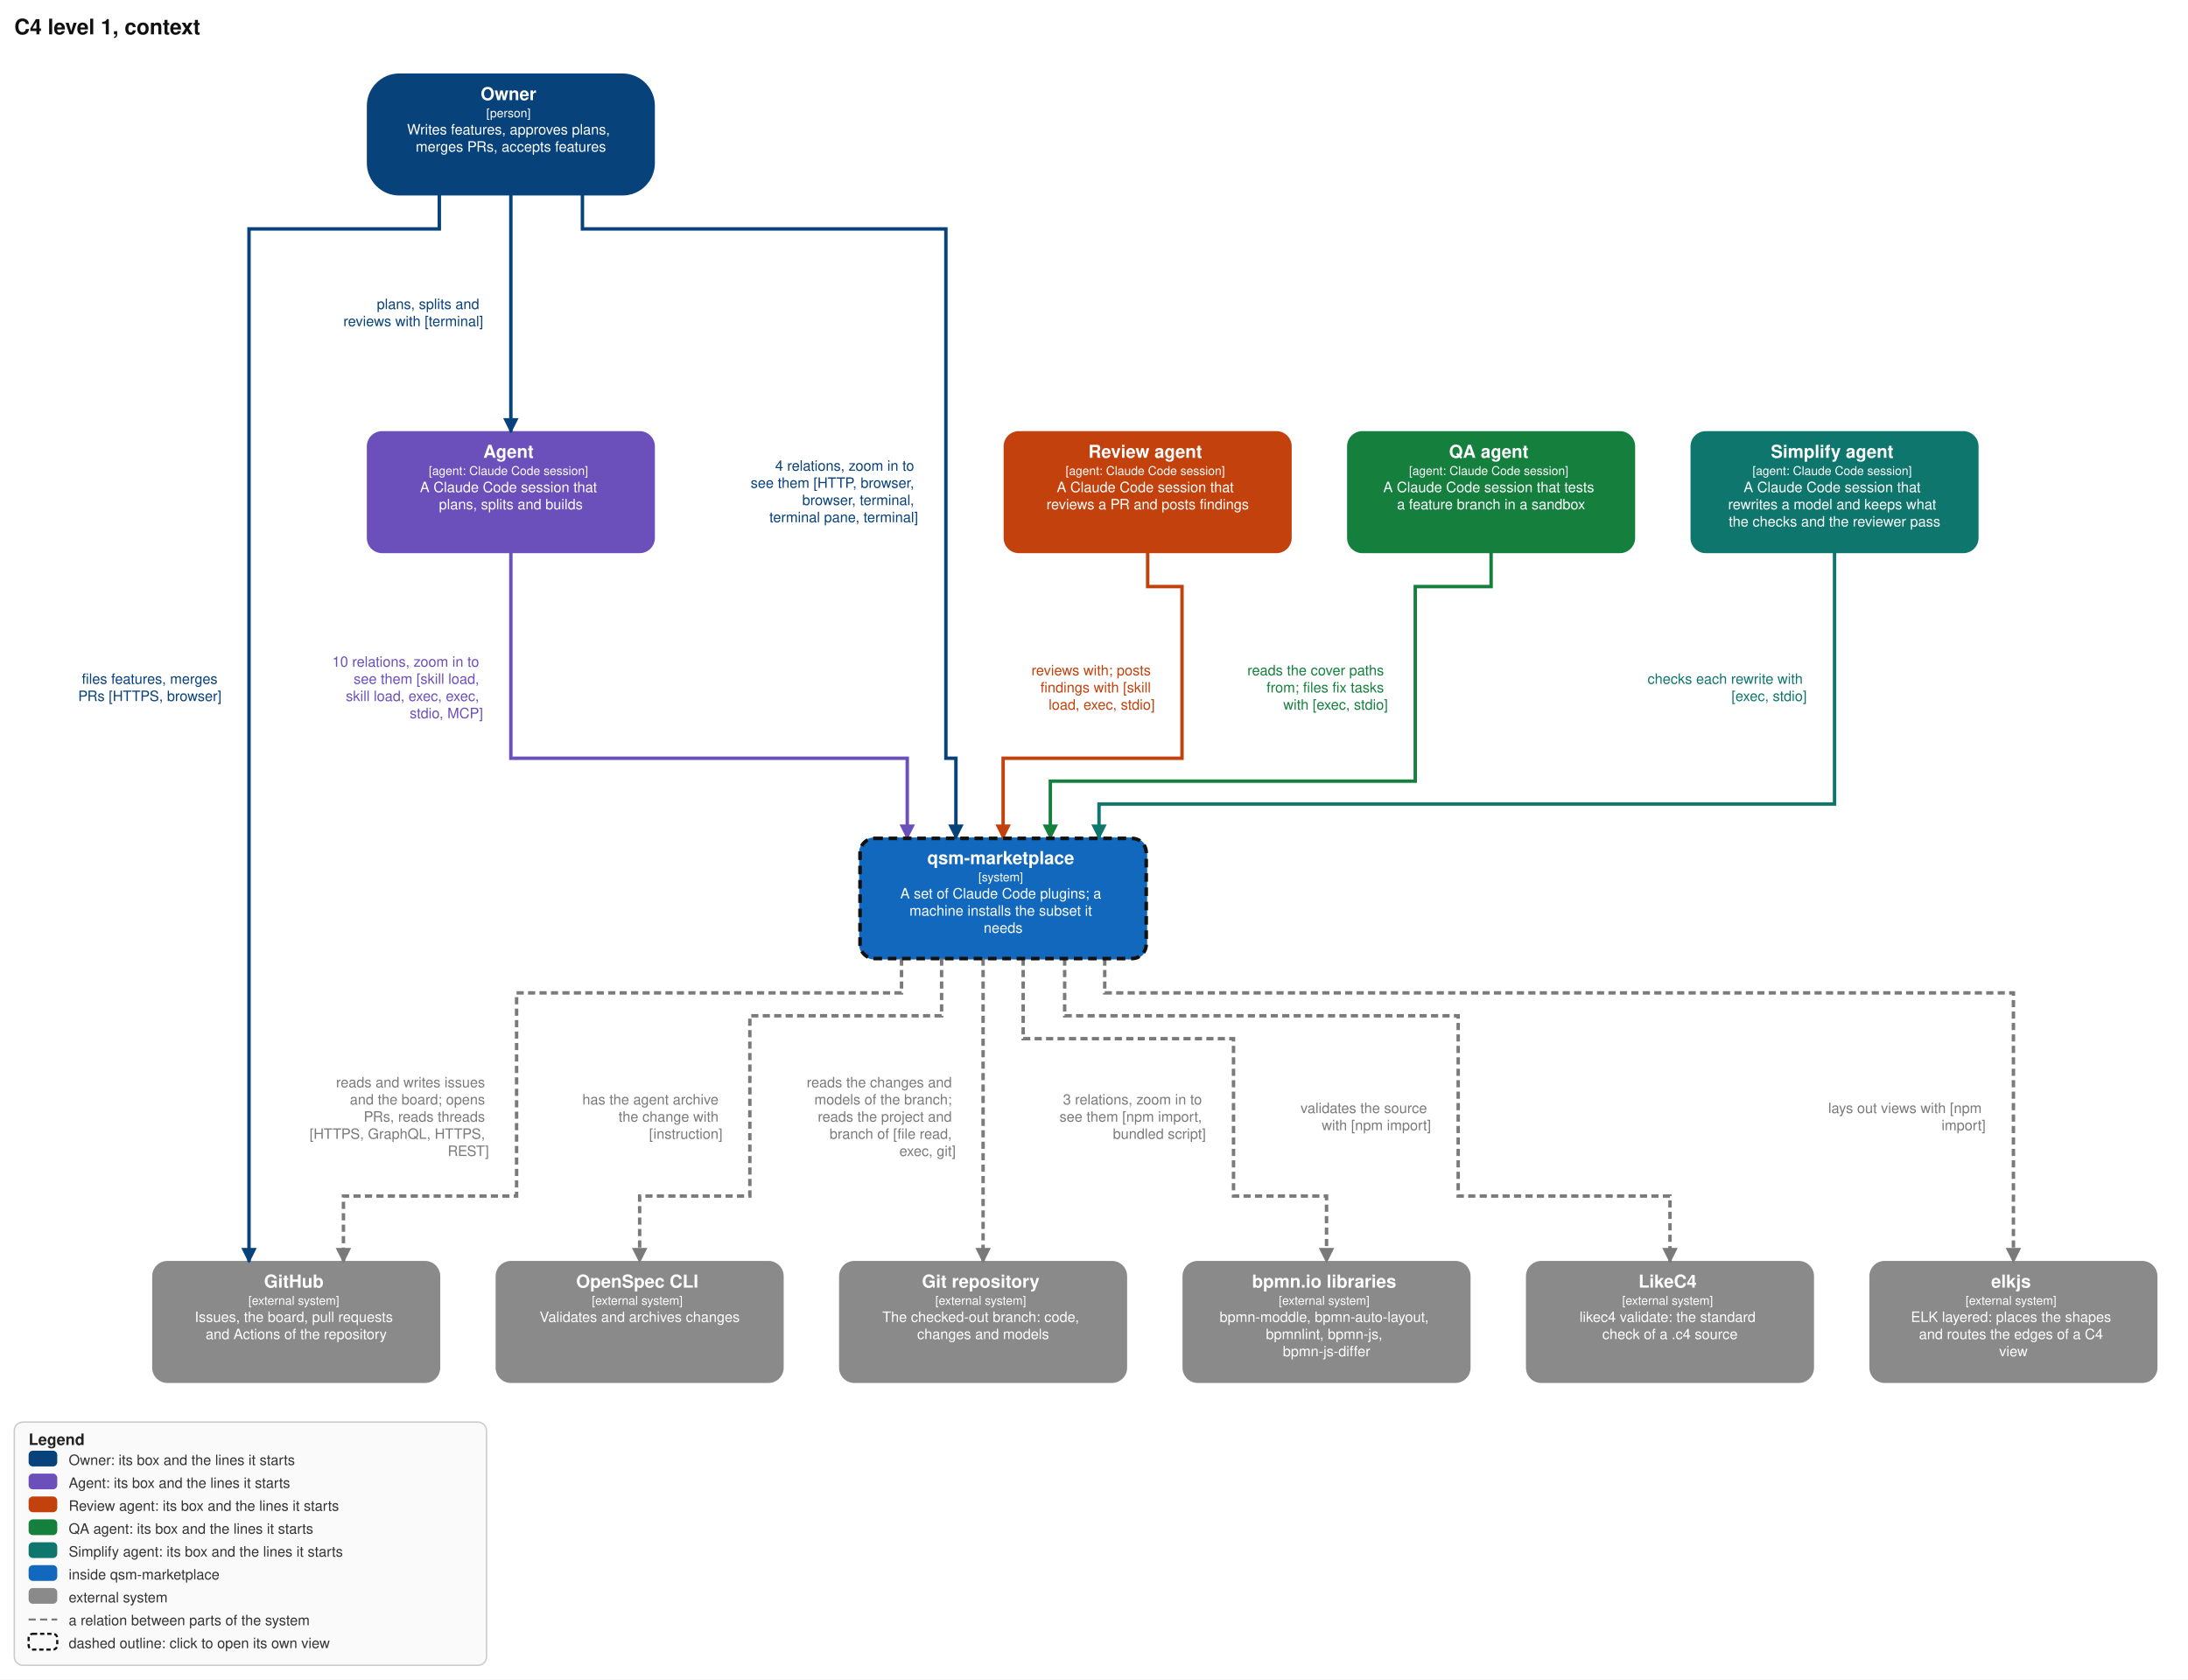
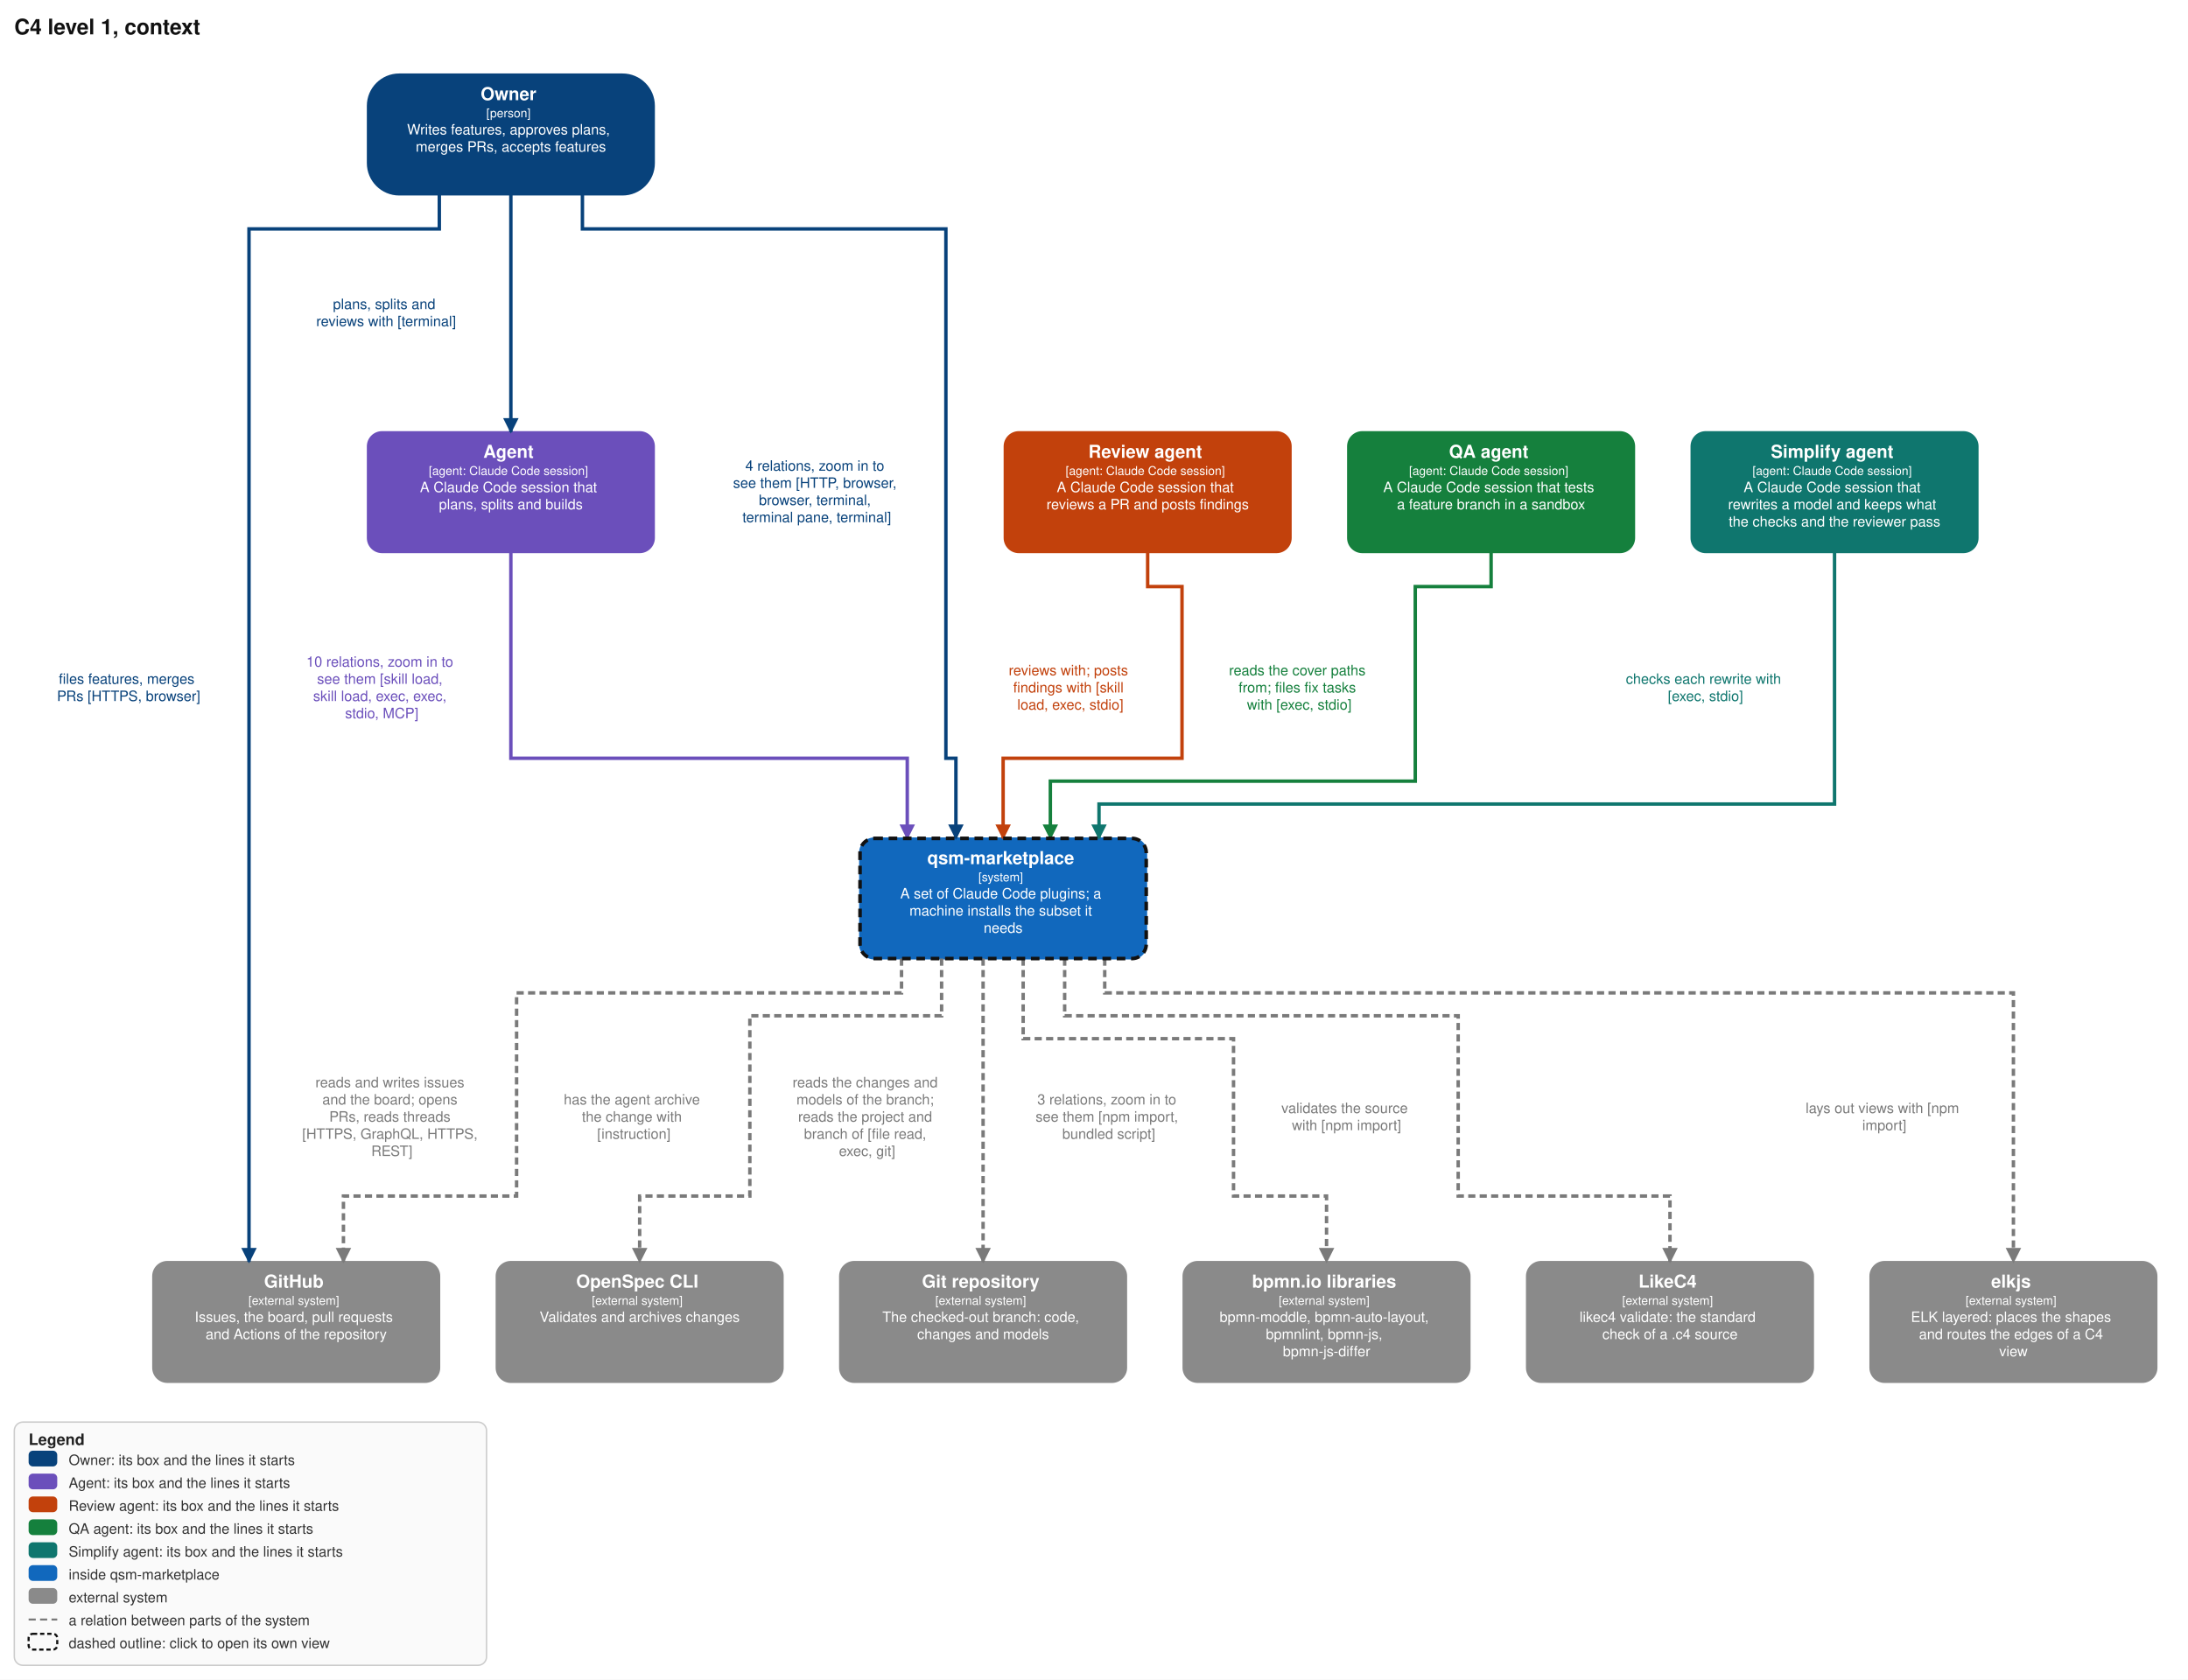
<svg xmlns="http://www.w3.org/2000/svg" content="&lt;mxfile host=&quot;qsm-c4&quot;&gt;&lt;diagram name=&quot;context&quot; id=&quot;context&quot;&gt;&lt;mxGraphModel grid=&quot;1&quot; gridSize=&quot;10&quot; page=&quot;0&quot;&gt;&lt;root&gt;&lt;mxCell id=&quot;0&quot;/&gt;&lt;mxCell id=&quot;1&quot; parent=&quot;0&quot;/&gt;&lt;object id=&quot;c2&quot; label=&quot;&amp;lt;b&amp;gt;%c4Name%&amp;lt;/b&amp;gt;&amp;lt;div&amp;gt;[%c4Type%%c4TechnologySep%%c4Technology%]&amp;lt;/div&amp;gt;&amp;lt;div style=&amp;quot;font-size:11px&amp;quot;&amp;gt;%c4Description%&amp;lt;/div&amp;gt;&quot; placeholders=&quot;1&quot; c4Type=&quot;Person&quot; c4Name=&quot;Owner&quot; c4Technology=&quot;&quot; c4TechnologySep=&quot;&quot; c4Description=&quot;Writes features, approves plans, merges PRs, accepts features&quot; c4Id=&quot;owner&quot; c4Tags=&quot;&quot; c4Colour=&quot;navy&quot;&gt;&lt;mxCell style=&quot;rounded=1;whiteSpace=wrap;html=1;arcSize=26;fillColor=#08427b;strokeColor=#08427b;fontColor=#ffffff;metaEdit=1;resizable=1;&quot; vertex=&quot;1&quot; parent=&quot;1&quot;&gt;&lt;mxGeometry x=&quot;247&quot; y=&quot;12&quot; width=&quot;200&quot; height=&quot;84&quot; as=&quot;geometry&quot;/&gt;&lt;/mxCell&gt;&lt;/object&gt;&lt;object id=&quot;c3&quot; label=&quot;&amp;lt;b&amp;gt;%c4Name%&amp;lt;/b&amp;gt;&amp;lt;div&amp;gt;[%c4Type%%c4TechnologySep%%c4Technology%]&amp;lt;/div&amp;gt;&amp;lt;div style=&amp;quot;font-size:11px&amp;quot;&amp;gt;%c4Description%&amp;lt;/div&amp;gt;&quot; placeholders=&quot;1&quot; c4Type=&quot;Software System&quot; c4Name=&quot;Agent&quot; c4Technology=&quot;Claude Code session&quot; c4TechnologySep=&quot;: &quot; c4Description=&quot;A Claude Code session that plans, splits and builds&quot; c4Id=&quot;agent&quot; c4Tags=&quot;agent&quot; c4Colour=&quot;purple&quot;&gt;&lt;mxCell style=&quot;rounded=1;whiteSpace=wrap;html=1;arcSize=10;fillColor=#6b4fbb;strokeColor=#6b4fbb;fontColor=#ffffff;metaEdit=1;resizable=1;&quot; vertex=&quot;1&quot; parent=&quot;1&quot;&gt;&lt;mxGeometry x=&quot;247&quot; y=&quot;262&quot; width=&quot;200&quot; height=&quot;84&quot; as=&quot;geometry&quot;/&gt;&lt;/mxCell&gt;&lt;/object&gt;&lt;object id=&quot;c4&quot; label=&quot;&amp;lt;b&amp;gt;%c4Name%&amp;lt;/b&amp;gt;&amp;lt;div&amp;gt;[%c4Type%%c4TechnologySep%%c4Technology%]&amp;lt;/div&amp;gt;&amp;lt;div style=&amp;quot;font-size:11px&amp;quot;&amp;gt;%c4Description%&amp;lt;/div&amp;gt;&quot; placeholders=&quot;1&quot; c4Type=&quot;Software System&quot; c4Name=&quot;Review agent&quot; c4Technology=&quot;Claude Code session&quot; c4TechnologySep=&quot;: &quot; c4Description=&quot;A Claude Code session that reviews a PR and posts findings&quot; c4Id=&quot;reviewer&quot; c4Tags=&quot;agent&quot; c4Colour=&quot;orange&quot;&gt;&lt;mxCell style=&quot;rounded=1;whiteSpace=wrap;html=1;arcSize=10;fillColor=#c2410c;strokeColor=#c2410c;fontColor=#ffffff;metaEdit=1;resizable=1;&quot; vertex=&quot;1&quot; parent=&quot;1&quot;&gt;&lt;mxGeometry x=&quot;692&quot; y=&quot;262&quot; width=&quot;200&quot; height=&quot;84&quot; as=&quot;geometry&quot;/&gt;&lt;/mxCell&gt;&lt;/object&gt;&lt;object id=&quot;c5&quot; label=&quot;&amp;lt;b&amp;gt;%c4Name%&amp;lt;/b&amp;gt;&amp;lt;div&amp;gt;[%c4Type%%c4TechnologySep%%c4Technology%]&amp;lt;/div&amp;gt;&amp;lt;div style=&amp;quot;font-size:11px&amp;quot;&amp;gt;%c4Description%&amp;lt;/div&amp;gt;&quot; placeholders=&quot;1&quot; c4Type=&quot;Software System&quot; c4Name=&quot;QA agent&quot; c4Technology=&quot;Claude Code session&quot; c4TechnologySep=&quot;: &quot; c4Description=&quot;A Claude Code session that tests a feature branch in a sandbox&quot; c4Id=&quot;qa&quot; c4Tags=&quot;agent&quot; c4Colour=&quot;green&quot;&gt;&lt;mxCell style=&quot;rounded=1;whiteSpace=wrap;html=1;arcSize=10;fillColor=#15803d;strokeColor=#15803d;fontColor=#ffffff;metaEdit=1;resizable=1;&quot; vertex=&quot;1&quot; parent=&quot;1&quot;&gt;&lt;mxGeometry x=&quot;932&quot; y=&quot;262&quot; width=&quot;200&quot; height=&quot;84&quot; as=&quot;geometry&quot;/&gt;&lt;/mxCell&gt;&lt;/object&gt;&lt;object id=&quot;c6&quot; label=&quot;&amp;lt;b&amp;gt;%c4Name%&amp;lt;/b&amp;gt;&amp;lt;div&amp;gt;[%c4Type%%c4TechnologySep%%c4Technology%]&amp;lt;/div&amp;gt;&amp;lt;div style=&amp;quot;font-size:11px&amp;quot;&amp;gt;%c4Description%&amp;lt;/div&amp;gt;&quot; placeholders=&quot;1&quot; c4Type=&quot;Software System&quot; c4Name=&quot;Simplify agent&quot; c4Technology=&quot;Claude Code session&quot; c4TechnologySep=&quot;: &quot; c4Description=&quot;A Claude Code session that rewrites a model and keeps what the checks and the reviewer pass&quot; c4Id=&quot;simplifier&quot; c4Tags=&quot;agent&quot; c4Colour=&quot;teal&quot;&gt;&lt;mxCell style=&quot;rounded=1;whiteSpace=wrap;html=1;arcSize=10;fillColor=#0f766e;strokeColor=#0f766e;fontColor=#ffffff;metaEdit=1;resizable=1;&quot; vertex=&quot;1&quot; parent=&quot;1&quot;&gt;&lt;mxGeometry x=&quot;1172&quot; y=&quot;262&quot; width=&quot;200&quot; height=&quot;84&quot; as=&quot;geometry&quot;/&gt;&lt;/mxCell&gt;&lt;/object&gt;&lt;object id=&quot;c7&quot; label=&quot;&amp;lt;b&amp;gt;%c4Name%&amp;lt;/b&amp;gt;&amp;lt;div&amp;gt;[%c4Type%%c4TechnologySep%%c4Technology%]&amp;lt;/div&amp;gt;&amp;lt;div style=&amp;quot;font-size:11px&amp;quot;&amp;gt;%c4Description%&amp;lt;/div&amp;gt;&quot; placeholders=&quot;1&quot; c4Type=&quot;Software System&quot; c4Name=&quot;GitHub&quot; c4Technology=&quot;&quot; c4TechnologySep=&quot;&quot; c4Description=&quot;Issues, the board, pull requests and Actions of the repository&quot; c4Id=&quot;github&quot; c4Tags=&quot;external&quot;&gt;&lt;mxCell style=&quot;rounded=1;whiteSpace=wrap;html=1;arcSize=10;fillColor=#8a8a8a;strokeColor=#8a8a8a;fontColor=#ffffff;metaEdit=1;resizable=1;&quot; vertex=&quot;1&quot; parent=&quot;1&quot;&gt;&lt;mxGeometry x=&quot;97&quot; y=&quot;842&quot; width=&quot;200&quot; height=&quot;84&quot; as=&quot;geometry&quot;/&gt;&lt;/mxCell&gt;&lt;/object&gt;&lt;object id=&quot;c8&quot; label=&quot;&amp;lt;b&amp;gt;%c4Name%&amp;lt;/b&amp;gt;&amp;lt;div&amp;gt;[%c4Type%%c4TechnologySep%%c4Technology%]&amp;lt;/div&amp;gt;&amp;lt;div style=&amp;quot;font-size:11px&amp;quot;&amp;gt;%c4Description%&amp;lt;/div&amp;gt;&quot; placeholders=&quot;1&quot; c4Type=&quot;Software System&quot; c4Name=&quot;OpenSpec CLI&quot; c4Technology=&quot;&quot; c4TechnologySep=&quot;&quot; c4Description=&quot;Validates and archives changes&quot; c4Id=&quot;openspec&quot; c4Tags=&quot;external&quot;&gt;&lt;mxCell style=&quot;rounded=1;whiteSpace=wrap;html=1;arcSize=10;fillColor=#8a8a8a;strokeColor=#8a8a8a;fontColor=#ffffff;metaEdit=1;resizable=1;&quot; vertex=&quot;1&quot; parent=&quot;1&quot;&gt;&lt;mxGeometry x=&quot;337&quot; y=&quot;842&quot; width=&quot;200&quot; height=&quot;84&quot; as=&quot;geometry&quot;/&gt;&lt;/mxCell&gt;&lt;/object&gt;&lt;object id=&quot;c9&quot; label=&quot;&amp;lt;b&amp;gt;%c4Name%&amp;lt;/b&amp;gt;&amp;lt;div&amp;gt;[%c4Type%%c4TechnologySep%%c4Technology%]&amp;lt;/div&amp;gt;&amp;lt;div style=&amp;quot;font-size:11px&amp;quot;&amp;gt;%c4Description%&amp;lt;/div&amp;gt;&quot; placeholders=&quot;1&quot; c4Type=&quot;Software System&quot; c4Name=&quot;Git repository&quot; c4Technology=&quot;&quot; c4TechnologySep=&quot;&quot; c4Description=&quot;The checked-out branch: code, changes and models&quot; c4Id=&quot;repo&quot; c4Tags=&quot;external&quot;&gt;&lt;mxCell style=&quot;rounded=1;whiteSpace=wrap;html=1;arcSize=10;fillColor=#8a8a8a;strokeColor=#8a8a8a;fontColor=#ffffff;metaEdit=1;resizable=1;&quot; vertex=&quot;1&quot; parent=&quot;1&quot;&gt;&lt;mxGeometry x=&quot;577&quot; y=&quot;842&quot; width=&quot;200&quot; height=&quot;84&quot; as=&quot;geometry&quot;/&gt;&lt;/mxCell&gt;&lt;/object&gt;&lt;object id=&quot;c10&quot; label=&quot;&amp;lt;b&amp;gt;%c4Name%&amp;lt;/b&amp;gt;&amp;lt;div&amp;gt;[%c4Type%%c4TechnologySep%%c4Technology%]&amp;lt;/div&amp;gt;&amp;lt;div style=&amp;quot;font-size:11px&amp;quot;&amp;gt;%c4Description%&amp;lt;/div&amp;gt;&quot; placeholders=&quot;1&quot; c4Type=&quot;Software System&quot; c4Name=&quot;bpmn.io libraries&quot; c4Technology=&quot;&quot; c4TechnologySep=&quot;&quot; c4Description=&quot;bpmn-moddle, bpmn-auto-layout, bpmnlint, bpmn-js, bpmn-js-differ&quot; c4Id=&quot;bpmnio&quot; c4Tags=&quot;external&quot;&gt;&lt;mxCell style=&quot;rounded=1;whiteSpace=wrap;html=1;arcSize=10;fillColor=#8a8a8a;strokeColor=#8a8a8a;fontColor=#ffffff;metaEdit=1;resizable=1;&quot; vertex=&quot;1&quot; parent=&quot;1&quot;&gt;&lt;mxGeometry x=&quot;817&quot; y=&quot;842&quot; width=&quot;200&quot; height=&quot;84&quot; as=&quot;geometry&quot;/&gt;&lt;/mxCell&gt;&lt;/object&gt;&lt;object id=&quot;c11&quot; label=&quot;&amp;lt;b&amp;gt;%c4Name%&amp;lt;/b&amp;gt;&amp;lt;div&amp;gt;[%c4Type%%c4TechnologySep%%c4Technology%]&amp;lt;/div&amp;gt;&amp;lt;div style=&amp;quot;font-size:11px&amp;quot;&amp;gt;%c4Description%&amp;lt;/div&amp;gt;&quot; placeholders=&quot;1&quot; c4Type=&quot;Software System&quot; c4Name=&quot;LikeC4&quot; c4Technology=&quot;&quot; c4TechnologySep=&quot;&quot; c4Description=&quot;likec4 validate: the standard check of a .c4 source&quot; c4Id=&quot;likec4&quot; c4Tags=&quot;external&quot;&gt;&lt;mxCell style=&quot;rounded=1;whiteSpace=wrap;html=1;arcSize=10;fillColor=#8a8a8a;strokeColor=#8a8a8a;fontColor=#ffffff;metaEdit=1;resizable=1;&quot; vertex=&quot;1&quot; parent=&quot;1&quot;&gt;&lt;mxGeometry x=&quot;1057&quot; y=&quot;842&quot; width=&quot;200&quot; height=&quot;84&quot; as=&quot;geometry&quot;/&gt;&lt;/mxCell&gt;&lt;/object&gt;&lt;object id=&quot;c12&quot; label=&quot;&amp;lt;b&amp;gt;%c4Name%&amp;lt;/b&amp;gt;&amp;lt;div&amp;gt;[%c4Type%%c4TechnologySep%%c4Technology%]&amp;lt;/div&amp;gt;&amp;lt;div style=&amp;quot;font-size:11px&amp;quot;&amp;gt;%c4Description%&amp;lt;/div&amp;gt;&quot; placeholders=&quot;1&quot; c4Type=&quot;Software System&quot; c4Name=&quot;elkjs&quot; c4Technology=&quot;&quot; c4TechnologySep=&quot;&quot; c4Description=&quot;ELK layered: places the shapes and routes the edges of a C4 view&quot; c4Id=&quot;elk&quot; c4Tags=&quot;external&quot;&gt;&lt;mxCell style=&quot;rounded=1;whiteSpace=wrap;html=1;arcSize=10;fillColor=#8a8a8a;strokeColor=#8a8a8a;fontColor=#ffffff;metaEdit=1;resizable=1;&quot; vertex=&quot;1&quot; parent=&quot;1&quot;&gt;&lt;mxGeometry x=&quot;1297&quot; y=&quot;842&quot; width=&quot;200&quot; height=&quot;84&quot; as=&quot;geometry&quot;/&gt;&lt;/mxCell&gt;&lt;/object&gt;&lt;object id=&quot;c13&quot; label=&quot;&amp;lt;b&amp;gt;%c4Name%&amp;lt;/b&amp;gt;&amp;lt;div&amp;gt;[%c4Type%%c4TechnologySep%%c4Technology%]&amp;lt;/div&amp;gt;&amp;lt;div style=&amp;quot;font-size:11px&amp;quot;&amp;gt;%c4Description%&amp;lt;/div&amp;gt;&quot; placeholders=&quot;1&quot; c4Type=&quot;Software System&quot; c4Name=&quot;qsm-marketplace&quot; c4Technology=&quot;&quot; c4TechnologySep=&quot;&quot; c4Description=&quot;A set of Claude Code plugins; a machine installs the subset it needs&quot; c4Id=&quot;mp&quot; c4Tags=&quot;&quot;&gt;&lt;mxCell style=&quot;rounded=1;whiteSpace=wrap;html=1;arcSize=10;fillColor=#1168bd;strokeColor=#1168bd;fontColor=#ffffff;metaEdit=1;resizable=1;&quot; vertex=&quot;1&quot; parent=&quot;1&quot;&gt;&lt;mxGeometry x=&quot;591&quot; y=&quot;546&quot; width=&quot;200&quot; height=&quot;84&quot; as=&quot;geometry&quot;/&gt;&lt;/mxCell&gt;&lt;/object&gt;&lt;object id=&quot;c14&quot; label=&quot;%c4Description%&quot; placeholders=&quot;1&quot; c4Type=&quot;Relationship&quot; c4Description=&quot;plans, splits and reviews with [terminal]&quot;&gt;&lt;mxCell style=&quot;edgeStyle=orthogonalEdgeStyle;rounded=1;endArrow=blockThin;endFill=1;html=1;fontSize=10;strokeColor=#08427b;fontColor=#08427b;strokeWidth=2.4;metaEdit=1;&quot; edge=&quot;1&quot; parent=&quot;1&quot; source=&quot;c2&quot; target=&quot;c3&quot;&gt;&lt;mxGeometry relative=&quot;1&quot; as=&quot;geometry&quot;&gt;&lt;Array as=&quot;points&quot;&gt;&lt;/Array&gt;&lt;/mxGeometry&gt;&lt;/mxCell&gt;&lt;/object&gt;&lt;object id=&quot;c15&quot; label=&quot;%c4Description%&quot; placeholders=&quot;1&quot; c4Type=&quot;Relationship&quot; c4Description=&quot;files features, merges PRs [HTTPS, browser]&quot;&gt;&lt;mxCell style=&quot;edgeStyle=orthogonalEdgeStyle;rounded=1;endArrow=blockThin;endFill=1;html=1;fontSize=10;strokeColor=#08427b;fontColor=#08427b;strokeWidth=2.4;metaEdit=1;&quot; edge=&quot;1&quot; parent=&quot;1&quot; source=&quot;c2&quot; target=&quot;c7&quot;&gt;&lt;mxGeometry relative=&quot;1&quot; as=&quot;geometry&quot;&gt;&lt;Array as=&quot;points&quot;&gt;&lt;mxPoint x=&quot;297&quot; y=&quot;120&quot;/&gt;&lt;mxPoint x=&quot;164&quot; y=&quot;120&quot;/&gt;&lt;/Array&gt;&lt;/mxGeometry&gt;&lt;/mxCell&gt;&lt;/object&gt;&lt;object id=&quot;c16&quot; label=&quot;%c4Description%&quot; placeholders=&quot;1&quot; c4Type=&quot;Relationship&quot; c4Description=&quot;4 relations, zoom in to see them [HTTP, browser, browser, terminal, terminal pane, terminal]&quot;&gt;&lt;mxCell style=&quot;edgeStyle=orthogonalEdgeStyle;rounded=1;endArrow=blockThin;endFill=1;html=1;fontSize=10;strokeColor=#08427b;fontColor=#08427b;strokeWidth=2.4;metaEdit=1;&quot; edge=&quot;1&quot; parent=&quot;1&quot; source=&quot;c2&quot; target=&quot;c13&quot;&gt;&lt;mxGeometry relative=&quot;1&quot; as=&quot;geometry&quot;&gt;&lt;Array as=&quot;points&quot;&gt;&lt;mxPoint x=&quot;397&quot; y=&quot;120&quot;/&gt;&lt;mxPoint x=&quot;651&quot; y=&quot;120&quot;/&gt;&lt;mxPoint x=&quot;651&quot; y=&quot;490&quot;/&gt;&lt;mxPoint x=&quot;658&quot; y=&quot;490&quot;/&gt;&lt;/Array&gt;&lt;/mxGeometry&gt;&lt;/mxCell&gt;&lt;/object&gt;&lt;object id=&quot;c17&quot; label=&quot;%c4Description%&quot; placeholders=&quot;1&quot; c4Type=&quot;Relationship&quot; c4Description=&quot;10 relations, zoom in to see them [skill load, skill load, exec, exec, stdio, MCP]&quot;&gt;&lt;mxCell style=&quot;edgeStyle=orthogonalEdgeStyle;rounded=1;endArrow=blockThin;endFill=1;html=1;fontSize=10;strokeColor=#6b4fbb;fontColor=#6b4fbb;strokeWidth=2.4;metaEdit=1;&quot; edge=&quot;1&quot; parent=&quot;1&quot; source=&quot;c3&quot; target=&quot;c13&quot;&gt;&lt;mxGeometry relative=&quot;1&quot; as=&quot;geometry&quot;&gt;&lt;Array as=&quot;points&quot;&gt;&lt;mxPoint x=&quot;347&quot; y=&quot;490&quot;/&gt;&lt;mxPoint x=&quot;624&quot; y=&quot;490&quot;/&gt;&lt;/Array&gt;&lt;/mxGeometry&gt;&lt;/mxCell&gt;&lt;/object&gt;&lt;object id=&quot;c18&quot; label=&quot;%c4Description%&quot; placeholders=&quot;1&quot; c4Type=&quot;Relationship&quot; c4Description=&quot;reviews with; posts findings with [skill load, exec, stdio]&quot;&gt;&lt;mxCell style=&quot;edgeStyle=orthogonalEdgeStyle;rounded=1;endArrow=blockThin;endFill=1;html=1;fontSize=10;strokeColor=#c2410c;fontColor=#c2410c;strokeWidth=2.4;metaEdit=1;&quot; edge=&quot;1&quot; parent=&quot;1&quot; source=&quot;c4&quot; target=&quot;c13&quot;&gt;&lt;mxGeometry relative=&quot;1&quot; as=&quot;geometry&quot;&gt;&lt;Array as=&quot;points&quot;&gt;&lt;mxPoint x=&quot;792&quot; y=&quot;370&quot;/&gt;&lt;mxPoint x=&quot;816&quot; y=&quot;370&quot;/&gt;&lt;mxPoint x=&quot;816&quot; y=&quot;490&quot;/&gt;&lt;mxPoint x=&quot;691&quot; y=&quot;490&quot;/&gt;&lt;/Array&gt;&lt;/mxGeometry&gt;&lt;/mxCell&gt;&lt;/object&gt;&lt;object id=&quot;c19&quot; label=&quot;%c4Description%&quot; placeholders=&quot;1&quot; c4Type=&quot;Relationship&quot; c4Description=&quot;reads the cover paths from; files fix tasks with [exec, stdio]&quot;&gt;&lt;mxCell style=&quot;edgeStyle=orthogonalEdgeStyle;rounded=1;endArrow=blockThin;endFill=1;html=1;fontSize=10;strokeColor=#15803d;fontColor=#15803d;strokeWidth=2.4;metaEdit=1;&quot; edge=&quot;1&quot; parent=&quot;1&quot; source=&quot;c5&quot; target=&quot;c13&quot;&gt;&lt;mxGeometry relative=&quot;1&quot; as=&quot;geometry&quot;&gt;&lt;Array as=&quot;points&quot;&gt;&lt;mxPoint x=&quot;1032&quot; y=&quot;370&quot;/&gt;&lt;mxPoint x=&quot;979&quot; y=&quot;370&quot;/&gt;&lt;mxPoint x=&quot;979&quot; y=&quot;506&quot;/&gt;&lt;mxPoint x=&quot;724&quot; y=&quot;506&quot;/&gt;&lt;/Array&gt;&lt;/mxGeometry&gt;&lt;/mxCell&gt;&lt;/object&gt;&lt;object id=&quot;c20&quot; label=&quot;%c4Description%&quot; placeholders=&quot;1&quot; c4Type=&quot;Relationship&quot; c4Description=&quot;checks each rewrite with [exec, stdio]&quot;&gt;&lt;mxCell style=&quot;edgeStyle=orthogonalEdgeStyle;rounded=1;endArrow=blockThin;endFill=1;html=1;fontSize=10;strokeColor=#0f766e;fontColor=#0f766e;strokeWidth=2.4;metaEdit=1;&quot; edge=&quot;1&quot; parent=&quot;1&quot; source=&quot;c6&quot; target=&quot;c13&quot;&gt;&lt;mxGeometry relative=&quot;1&quot; as=&quot;geometry&quot;&gt;&lt;Array as=&quot;points&quot;&gt;&lt;mxPoint x=&quot;1272&quot; y=&quot;522&quot;/&gt;&lt;mxPoint x=&quot;758&quot; y=&quot;522&quot;/&gt;&lt;/Array&gt;&lt;/mxGeometry&gt;&lt;/mxCell&gt;&lt;/object&gt;&lt;object id=&quot;c21&quot; label=&quot;%c4Description%&quot; placeholders=&quot;1&quot; c4Type=&quot;Relationship&quot; c4Description=&quot;reads and writes issues and the board; opens PRs, reads threads [HTTPS, GraphQL, HTTPS, REST]&quot;&gt;&lt;mxCell style=&quot;edgeStyle=orthogonalEdgeStyle;rounded=1;endArrow=blockThin;endFill=1;html=1;fontSize=10;strokeColor=#7a7a7a;fontColor=#7a7a7a;strokeWidth=2.4;dashed=1;metaEdit=1;&quot; edge=&quot;1&quot; parent=&quot;1&quot; source=&quot;c13&quot; target=&quot;c7&quot;&gt;&lt;mxGeometry relative=&quot;1&quot; as=&quot;geometry&quot;&gt;&lt;Array as=&quot;points&quot;&gt;&lt;mxPoint x=&quot;620&quot; y=&quot;654&quot;/&gt;&lt;mxPoint x=&quot;351&quot; y=&quot;654&quot;/&gt;&lt;mxPoint x=&quot;351&quot; y=&quot;796&quot;/&gt;&lt;mxPoint x=&quot;230&quot; y=&quot;796&quot;/&gt;&lt;/Array&gt;&lt;/mxGeometry&gt;&lt;/mxCell&gt;&lt;/object&gt;&lt;object id=&quot;c22&quot; label=&quot;%c4Description%&quot; placeholders=&quot;1&quot; c4Type=&quot;Relationship&quot; c4Description=&quot;has the agent archive the change with [instruction]&quot;&gt;&lt;mxCell style=&quot;edgeStyle=orthogonalEdgeStyle;rounded=1;endArrow=blockThin;endFill=1;html=1;fontSize=10;strokeColor=#7a7a7a;fontColor=#7a7a7a;strokeWidth=2.4;dashed=1;metaEdit=1;&quot; edge=&quot;1&quot; parent=&quot;1&quot; source=&quot;c13&quot; target=&quot;c8&quot;&gt;&lt;mxGeometry relative=&quot;1&quot; as=&quot;geometry&quot;&gt;&lt;Array as=&quot;points&quot;&gt;&lt;mxPoint x=&quot;648&quot; y=&quot;670&quot;/&gt;&lt;mxPoint x=&quot;514&quot; y=&quot;670&quot;/&gt;&lt;mxPoint x=&quot;514&quot; y=&quot;796&quot;/&gt;&lt;mxPoint x=&quot;437&quot; y=&quot;796&quot;/&gt;&lt;/Array&gt;&lt;/mxGeometry&gt;&lt;/mxCell&gt;&lt;/object&gt;&lt;object id=&quot;c23&quot; label=&quot;%c4Description%&quot; placeholders=&quot;1&quot; c4Type=&quot;Relationship&quot; c4Description=&quot;reads the changes and models of the branch; reads the project and branch of [file read, exec, git]&quot;&gt;&lt;mxCell style=&quot;edgeStyle=orthogonalEdgeStyle;rounded=1;endArrow=blockThin;endFill=1;html=1;fontSize=10;strokeColor=#7a7a7a;fontColor=#7a7a7a;strokeWidth=2.4;dashed=1;metaEdit=1;&quot; edge=&quot;1&quot; parent=&quot;1&quot; source=&quot;c13&quot; target=&quot;c9&quot;&gt;&lt;mxGeometry relative=&quot;1&quot; as=&quot;geometry&quot;&gt;&lt;Array as=&quot;points&quot;&gt;&lt;/Array&gt;&lt;/mxGeometry&gt;&lt;/mxCell&gt;&lt;/object&gt;&lt;object id=&quot;c24&quot; label=&quot;%c4Description%&quot; placeholders=&quot;1&quot; c4Type=&quot;Relationship&quot; c4Description=&quot;3 relations, zoom in to see them [npm import, bundled script]&quot;&gt;&lt;mxCell style=&quot;edgeStyle=orthogonalEdgeStyle;rounded=1;endArrow=blockThin;endFill=1;html=1;fontSize=10;strokeColor=#7a7a7a;fontColor=#7a7a7a;strokeWidth=2.4;dashed=1;metaEdit=1;&quot; edge=&quot;1&quot; parent=&quot;1&quot; source=&quot;c13&quot; target=&quot;c10&quot;&gt;&lt;mxGeometry relative=&quot;1&quot; as=&quot;geometry&quot;&gt;&lt;Array as=&quot;points&quot;&gt;&lt;mxPoint x=&quot;705&quot; y=&quot;686&quot;/&gt;&lt;mxPoint x=&quot;852&quot; y=&quot;686&quot;/&gt;&lt;mxPoint x=&quot;852&quot; y=&quot;796&quot;/&gt;&lt;mxPoint x=&quot;917&quot; y=&quot;796&quot;/&gt;&lt;/Array&gt;&lt;/mxGeometry&gt;&lt;/mxCell&gt;&lt;/object&gt;&lt;object id=&quot;c25&quot; label=&quot;%c4Description%&quot; placeholders=&quot;1&quot; c4Type=&quot;Relationship&quot; c4Description=&quot;validates the source with [npm import]&quot;&gt;&lt;mxCell style=&quot;edgeStyle=orthogonalEdgeStyle;rounded=1;endArrow=blockThin;endFill=1;html=1;fontSize=10;strokeColor=#7a7a7a;fontColor=#7a7a7a;strokeWidth=2.4;dashed=1;metaEdit=1;&quot; edge=&quot;1&quot; parent=&quot;1&quot; source=&quot;c13&quot; target=&quot;c11&quot;&gt;&lt;mxGeometry relative=&quot;1&quot; as=&quot;geometry&quot;&gt;&lt;Array as=&quot;points&quot;&gt;&lt;mxPoint x=&quot;734&quot; y=&quot;670&quot;/&gt;&lt;mxPoint x=&quot;1009&quot; y=&quot;670&quot;/&gt;&lt;mxPoint x=&quot;1009&quot; y=&quot;796&quot;/&gt;&lt;mxPoint x=&quot;1157&quot; y=&quot;796&quot;/&gt;&lt;/Array&gt;&lt;/mxGeometry&gt;&lt;/mxCell&gt;&lt;/object&gt;&lt;object id=&quot;c26&quot; label=&quot;%c4Description%&quot; placeholders=&quot;1&quot; c4Type=&quot;Relationship&quot; c4Description=&quot;lays out views with [npm import]&quot;&gt;&lt;mxCell style=&quot;edgeStyle=orthogonalEdgeStyle;rounded=1;endArrow=blockThin;endFill=1;html=1;fontSize=10;strokeColor=#7a7a7a;fontColor=#7a7a7a;strokeWidth=2.4;dashed=1;metaEdit=1;&quot; edge=&quot;1&quot; parent=&quot;1&quot; source=&quot;c13&quot; target=&quot;c12&quot;&gt;&lt;mxGeometry relative=&quot;1&quot; as=&quot;geometry&quot;&gt;&lt;Array as=&quot;points&quot;&gt;&lt;mxPoint x=&quot;762&quot; y=&quot;654&quot;/&gt;&lt;mxPoint x=&quot;1397&quot; y=&quot;654&quot;/&gt;&lt;/Array&gt;&lt;/mxGeometry&gt;&lt;/mxCell&gt;&lt;/object&gt;&lt;/root&gt;&lt;/mxGraphModel&gt;&lt;/diagram&gt;&lt;/mxfile&gt;" width="1529" height="1174" viewBox="-10 -40 1529 1174" font-family="Helvetica, Arial, sans-serif">
  <defs>
    <marker id="a08427b" viewBox="0 0 10 10" refX="9" refY="5" markerWidth="4.5" markerHeight="4.5" orient="auto">
      <path d="M0,0L10,5L0,10z" fill="#08427b" />
    </marker>
    <marker id="a6b4fbb" viewBox="0 0 10 10" refX="9" refY="5" markerWidth="4.5" markerHeight="4.5" orient="auto">
      <path d="M0,0L10,5L0,10z" fill="#6b4fbb" />
    </marker>
    <marker id="ac2410c" viewBox="0 0 10 10" refX="9" refY="5" markerWidth="4.5" markerHeight="4.5" orient="auto">
      <path d="M0,0L10,5L0,10z" fill="#c2410c" />
    </marker>
    <marker id="a15803d" viewBox="0 0 10 10" refX="9" refY="5" markerWidth="4.5" markerHeight="4.5" orient="auto">
      <path d="M0,0L10,5L0,10z" fill="#15803d" />
    </marker>
    <marker id="a0f766e" viewBox="0 0 10 10" refX="9" refY="5" markerWidth="4.5" markerHeight="4.5" orient="auto">
      <path d="M0,0L10,5L0,10z" fill="#0f766e" />
    </marker>
    <marker id="ab91c1c" viewBox="0 0 10 10" refX="9" refY="5" markerWidth="4.5" markerHeight="4.5" orient="auto">
      <path d="M0,0L10,5L0,10z" fill="#b91c1c" />
    </marker>
    <marker id="a7a7a7a" viewBox="0 0 10 10" refX="9" refY="5" markerWidth="4.5" markerHeight="4.5" orient="auto">
      <path d="M0,0L10,5L0,10z" fill="#7a7a7a" />
    </marker>
  </defs>
  <rect x="-10" y="-40" width="1529" height="1174" fill="#ffffff" />
  <text x="0" y="-16" font-size="15" font-weight="bold" fill="#111111">C4 level 1, context</text>
  <rect x="247" y="12" width="200" height="84" rx="22" fill="#08427b" stroke="#08427b" stroke-width="1.3" />
  <text x="347" y="30" text-anchor="middle" fill="#ffffff">
    <tspan font-size="12.5" font-weight="bold">Owner</tspan>
    <tspan x="347" dy="12" font-size="8.5">[person]</tspan>
    <tspan x="347" dy="12" font-size="10">Writes features, approves plans,</tspan>
    <tspan x="347" dy="12" font-size="10">merges PRs, accepts features</tspan>
  </text>
  <rect x="247" y="262" width="200" height="84" rx="10" fill="#6b4fbb" stroke="#6b4fbb" stroke-width="1.3" />
  <text x="347" y="280" text-anchor="middle" fill="#ffffff">
    <tspan font-size="12.5" font-weight="bold">Agent</tspan>
    <tspan x="347" dy="12" font-size="8.5">[agent: Claude Code session]</tspan>
    <tspan x="347" dy="12" font-size="10">A Claude Code session that</tspan>
    <tspan x="347" dy="12" font-size="10">plans, splits and builds</tspan>
  </text>
  <rect x="692" y="262" width="200" height="84" rx="10" fill="#c2410c" stroke="#c2410c" stroke-width="1.3" />
  <text x="792" y="280" text-anchor="middle" fill="#ffffff">
    <tspan font-size="12.5" font-weight="bold">Review agent</tspan>
    <tspan x="792" dy="12" font-size="8.5">[agent: Claude Code session]</tspan>
    <tspan x="792" dy="12" font-size="10">A Claude Code session that</tspan>
    <tspan x="792" dy="12" font-size="10">reviews a PR and posts findings</tspan>
  </text>
  <rect x="932" y="262" width="200" height="84" rx="10" fill="#15803d" stroke="#15803d" stroke-width="1.3" />
  <text x="1032" y="280" text-anchor="middle" fill="#ffffff">
    <tspan font-size="12.5" font-weight="bold">QA agent</tspan>
    <tspan x="1032" dy="12" font-size="8.5">[agent: Claude Code session]</tspan>
    <tspan x="1032" dy="12" font-size="10">A Claude Code session that tests</tspan>
    <tspan x="1032" dy="12" font-size="10">a feature branch in a sandbox</tspan>
  </text>
  <rect x="1172" y="262" width="200" height="84" rx="10" fill="#0f766e" stroke="#0f766e" stroke-width="1.3" />
  <text x="1272" y="280" text-anchor="middle" fill="#ffffff">
    <tspan font-size="12.5" font-weight="bold">Simplify agent</tspan>
    <tspan x="1272" dy="12" font-size="8.5">[agent: Claude Code session]</tspan>
    <tspan x="1272" dy="12" font-size="10">A Claude Code session that</tspan>
    <tspan x="1272" dy="12" font-size="10">rewrites a model and keeps what</tspan>
    <tspan x="1272" dy="12" font-size="10">the checks and the reviewer pass</tspan>
  </text>
  <rect x="97" y="842" width="200" height="84" rx="10" fill="#8a8a8a" stroke="#8a8a8a" stroke-width="1.3" />
  <text x="197" y="860" text-anchor="middle" fill="#ffffff">
    <tspan font-size="12.5" font-weight="bold">GitHub</tspan>
    <tspan x="197" dy="12" font-size="8.5">[external system]</tspan>
    <tspan x="197" dy="12" font-size="10">Issues, the board, pull requests</tspan>
    <tspan x="197" dy="12" font-size="10">and Actions of the repository</tspan>
  </text>
  <rect x="337" y="842" width="200" height="84" rx="10" fill="#8a8a8a" stroke="#8a8a8a" stroke-width="1.3" />
  <text x="437" y="860" text-anchor="middle" fill="#ffffff">
    <tspan font-size="12.5" font-weight="bold">OpenSpec CLI</tspan>
    <tspan x="437" dy="12" font-size="8.5">[external system]</tspan>
    <tspan x="437" dy="12" font-size="10">Validates and archives changes</tspan>
  </text>
  <rect x="577" y="842" width="200" height="84" rx="10" fill="#8a8a8a" stroke="#8a8a8a" stroke-width="1.3" />
  <text x="677" y="860" text-anchor="middle" fill="#ffffff">
    <tspan font-size="12.5" font-weight="bold">Git repository</tspan>
    <tspan x="677" dy="12" font-size="8.5">[external system]</tspan>
    <tspan x="677" dy="12" font-size="10">The checked-out branch: code,</tspan>
    <tspan x="677" dy="12" font-size="10">changes and models</tspan>
  </text>
  <rect x="817" y="842" width="200" height="84" rx="10" fill="#8a8a8a" stroke="#8a8a8a" stroke-width="1.3" />
  <text x="917" y="860" text-anchor="middle" fill="#ffffff">
    <tspan font-size="12.5" font-weight="bold">bpmn.io libraries</tspan>
    <tspan x="917" dy="12" font-size="8.5">[external system]</tspan>
    <tspan x="917" dy="12" font-size="10">bpmn-moddle, bpmn-auto-layout,</tspan>
    <tspan x="917" dy="12" font-size="10">bpmnlint, bpmn-js,</tspan>
    <tspan x="917" dy="12" font-size="10">bpmn-js-differ</tspan>
  </text>
  <rect x="1057" y="842" width="200" height="84" rx="10" fill="#8a8a8a" stroke="#8a8a8a" stroke-width="1.3" />
  <text x="1157" y="860" text-anchor="middle" fill="#ffffff">
    <tspan font-size="12.5" font-weight="bold">LikeC4</tspan>
    <tspan x="1157" dy="12" font-size="8.5">[external system]</tspan>
    <tspan x="1157" dy="12" font-size="10">likec4 validate: the standard</tspan>
    <tspan x="1157" dy="12" font-size="10">check of a .c4 source</tspan>
  </text>
  <rect x="1297" y="842" width="200" height="84" rx="10" fill="#8a8a8a" stroke="#8a8a8a" stroke-width="1.3" />
  <text x="1397" y="860" text-anchor="middle" fill="#ffffff">
    <tspan font-size="12.5" font-weight="bold">elkjs</tspan>
    <tspan x="1397" dy="12" font-size="8.5">[external system]</tspan>
    <tspan x="1397" dy="12" font-size="10">ELK layered: places the shapes</tspan>
    <tspan x="1397" dy="12" font-size="10">and routes the edges of a C4</tspan>
    <tspan x="1397" dy="12" font-size="10">view</tspan>
  </text>
  <rect x="591" y="546" width="200" height="84" rx="10" fill="#1168bd" stroke="#1168bd" stroke-width="1.3" />
  <text x="691" y="564" text-anchor="middle" fill="#ffffff">
    <tspan font-size="12.5" font-weight="bold">qsm-marketplace</tspan>
    <tspan x="691" dy="12" font-size="8.5">[system]</tspan>
    <tspan x="691" dy="12" font-size="10">A set of Claude Code plugins; a</tspan>
    <tspan x="691" dy="12" font-size="10">machine installs the subset it</tspan>
    <tspan x="691" dy="12" font-size="10">needs</tspan>
  </text>
  <polyline points="347,96 347,262" fill="none" stroke="#08427b" stroke-width="2.4" marker-end="url(#a08427b)" />
  <polyline points="297,96 297,120 164,120 164,842" fill="none" stroke="#08427b" stroke-width="2.4" marker-end="url(#a08427b)" />
  <polyline points="397,96 397,120 651,120 651,490 658,490 658,546" fill="none" stroke="#08427b" stroke-width="2.4" marker-end="url(#a08427b)" />
  <polyline points="347,346 347,490 624,490 624,546" fill="none" stroke="#6b4fbb" stroke-width="2.4" marker-end="url(#a6b4fbb)" />
  <polyline points="792,346 792,370 816,370 816,490 691,490 691,546" fill="none" stroke="#c2410c" stroke-width="2.4" marker-end="url(#ac2410c)" />
  <polyline points="1032,346 1032,370 979,370 979,506 724,506 724,546" fill="none" stroke="#15803d" stroke-width="2.4" marker-end="url(#a15803d)" />
  <polyline points="1272,346 1272,522 758,522 758,546" fill="none" stroke="#0f766e" stroke-width="2.4" marker-end="url(#a0f766e)" />
  <polyline points="620,630 620,654 351,654 351,796 230,796 230,842" fill="none" stroke="#7a7a7a" stroke-width="2.4" stroke-dasharray="5 3" marker-end="url(#a7a7a7a)" />
  <polyline points="648,630 648,670 514,670 514,796 437,796 437,842" fill="none" stroke="#7a7a7a" stroke-width="2.4" stroke-dasharray="5 3" marker-end="url(#a7a7a7a)" />
  <polyline points="677,630 677,842" fill="none" stroke="#7a7a7a" stroke-width="2.4" stroke-dasharray="5 3" marker-end="url(#a7a7a7a)" />
  <polyline points="705,630 705,686 852,686 852,796 917,796 917,842" fill="none" stroke="#7a7a7a" stroke-width="2.4" stroke-dasharray="5 3" marker-end="url(#a7a7a7a)" />
  <polyline points="734,630 734,670 1009,670 1009,796 1157,796 1157,842" fill="none" stroke="#7a7a7a" stroke-width="2.4" stroke-dasharray="5 3" marker-end="url(#a7a7a7a)" />
  <polyline points="762,630 762,654 1397,654 1397,842" fill="none" stroke="#7a7a7a" stroke-width="2.4" stroke-dasharray="5 3" marker-end="url(#a7a7a7a)" />
  <rect x="189" y="166" width="141.7" height="26" rx="2" fill="#ffffff" />
-   <text x="327.7" y="176" font-size="10" fill="#08427b" text-anchor="end">
-     <tspan x="327.7" dy="0">plans, splits and</tspan>
-     <tspan x="327.7" dy="12">reviews with [terminal]</tspan>
+   <text x="259.85" y="176" font-size="10" fill="#08427b" text-anchor="middle">
+     <tspan x="259.85" dy="0">plans, splits and</tspan>
+     <tspan x="259.85" dy="12">reviews with [terminal]</tspan>
  </text>
  <rect x="12" y="428" width="135.8" height="26" rx="2" fill="#ffffff" />
-   <text x="144.8" y="438" font-size="10" fill="#08427b" text-anchor="end">
-     <tspan x="144.8" dy="0">files features, merges</tspan>
-     <tspan x="144.8" dy="12">PRs [HTTPS, browser]</tspan>
+   <text x="79.9" y="438" font-size="10" fill="#08427b" text-anchor="middle">
+     <tspan x="79.9" dy="0">files features, merges</tspan>
+     <tspan x="79.9" dy="12">PRs [HTTPS, browser]</tspan>
  </text>
  <rect x="487" y="279" width="147.6" height="50" rx="2" fill="#ffffff" />
-   <text x="631.6" y="289" font-size="10" fill="#08427b" text-anchor="end">
-     <tspan x="631.6" dy="0">4 relations, zoom in to</tspan>
-     <tspan x="631.6" dy="12">see them [HTTP, browser,</tspan>
-     <tspan x="631.6" dy="12">browser, terminal,</tspan>
-     <tspan x="631.6" dy="12">terminal pane, terminal]</tspan>
+   <text x="560.8" y="289" font-size="10" fill="#08427b" text-anchor="middle">
+     <tspan x="560.8" dy="0">4 relations, zoom in to</tspan>
+     <tspan x="560.8" dy="12">see them [HTTP, browser,</tspan>
+     <tspan x="560.8" dy="12">browser, terminal,</tspan>
+     <tspan x="560.8" dy="12">terminal pane, terminal]</tspan>
  </text>
  <rect x="183" y="416" width="147.6" height="50" rx="2" fill="#ffffff" />
-   <text x="327.6" y="426" font-size="10" fill="#6b4fbb" text-anchor="end">
-     <tspan x="327.6" dy="0">10 relations, zoom in to</tspan>
-     <tspan x="327.6" dy="12">see them [skill load,</tspan>
-     <tspan x="327.6" dy="12">skill load, exec, exec,</tspan>
-     <tspan x="327.6" dy="12">stdio, MCP]</tspan>
+   <text x="256.8" y="426" font-size="10" fill="#6b4fbb" text-anchor="middle">
+     <tspan x="256.8" dy="0">10 relations, zoom in to</tspan>
+     <tspan x="256.8" dy="12">see them [skill load,</tspan>
+     <tspan x="256.8" dy="12">skill load, exec, exec,</tspan>
+     <tspan x="256.8" dy="12">stdio, MCP]</tspan>
  </text>
  <rect x="676" y="422" width="124" height="38" rx="2" fill="#ffffff" />
-   <text x="797" y="432" font-size="10" fill="#c2410c" text-anchor="end">
-     <tspan x="797" dy="0">reviews with; posts</tspan>
-     <tspan x="797" dy="12">findings with [skill</tspan>
-     <tspan x="797" dy="12">load, exec, stdio]</tspan>
+   <text x="738" y="432" font-size="10" fill="#c2410c" text-anchor="middle">
+     <tspan x="738" dy="0">reviews with; posts</tspan>
+     <tspan x="738" dy="12">findings with [skill</tspan>
+     <tspan x="738" dy="12">load, exec, stdio]</tspan>
  </text>
  <rect x="833" y="422" width="129.9" height="38" rx="2" fill="#ffffff" />
-   <text x="959.9" y="432" font-size="10" fill="#15803d" text-anchor="end">
-     <tspan x="959.9" dy="0">reads the cover paths</tspan>
-     <tspan x="959.9" dy="12">from; files fix tasks</tspan>
-     <tspan x="959.9" dy="12">with [exec, stdio]</tspan>
+   <text x="897.95" y="432" font-size="10" fill="#15803d" text-anchor="middle">
+     <tspan x="897.95" dy="0">reads the cover paths</tspan>
+     <tspan x="897.95" dy="12">from; files fix tasks</tspan>
+     <tspan x="897.95" dy="12">with [exec, stdio]</tspan>
  </text>
  <rect x="1108" y="428" width="147.6" height="26" rx="2" fill="#ffffff" />
-   <text x="1252.6" y="438" font-size="10" fill="#0f766e" text-anchor="end">
-     <tspan x="1252.6" dy="0">checks each rewrite with</tspan>
-     <tspan x="1252.6" dy="12">[exec, stdio]</tspan>
+   <text x="1181.8" y="438" font-size="10" fill="#0f766e" text-anchor="middle">
+     <tspan x="1181.8" dy="0">checks each rewrite with</tspan>
+     <tspan x="1181.8" dy="12">[exec, stdio]</tspan>
  </text>
  <rect x="193" y="710" width="141.7" height="62" rx="2" fill="#ffffff" />
-   <text x="331.7" y="720" font-size="10" fill="#7a7a7a" text-anchor="end">
-     <tspan x="331.7" dy="0">reads and writes issues</tspan>
-     <tspan x="331.7" dy="12">and the board; opens</tspan>
-     <tspan x="331.7" dy="12">PRs, reads threads</tspan>
-     <tspan x="331.7" dy="12">[HTTPS, GraphQL, HTTPS,</tspan>
-     <tspan x="331.7" dy="12">REST]</tspan>
+   <text x="263.85" y="720" font-size="10" fill="#7a7a7a" text-anchor="middle">
+     <tspan x="263.85" dy="0">reads and writes issues</tspan>
+     <tspan x="263.85" dy="12">and the board; opens</tspan>
+     <tspan x="263.85" dy="12">PRs, reads threads</tspan>
+     <tspan x="263.85" dy="12">[HTTPS, GraphQL, HTTPS,</tspan>
+     <tspan x="263.85" dy="12">REST]</tspan>
  </text>
  <rect x="368" y="722" width="129.9" height="38" rx="2" fill="#ffffff" />
-   <text x="494.9" y="732" font-size="10" fill="#7a7a7a" text-anchor="end">
-     <tspan x="494.9" dy="0">has the agent archive</tspan>
-     <tspan x="494.9" dy="12">the change with</tspan>
-     <tspan x="494.9" dy="12">[instruction]</tspan>
+   <text x="432.95" y="732" font-size="10" fill="#7a7a7a" text-anchor="middle">
+     <tspan x="432.95" dy="0">has the agent archive</tspan>
+     <tspan x="432.95" dy="12">the change with</tspan>
+     <tspan x="432.95" dy="12">[instruction]</tspan>
  </text>
  <rect x="531" y="710" width="129.9" height="62" rx="2" fill="#ffffff" />
-   <text x="657.9" y="720" font-size="10" fill="#7a7a7a" text-anchor="end">
-     <tspan x="657.9" dy="0">reads the changes and</tspan>
-     <tspan x="657.9" dy="12">models of the branch;</tspan>
-     <tspan x="657.9" dy="12">reads the project and</tspan>
-     <tspan x="657.9" dy="12">branch of [file read,</tspan>
-     <tspan x="657.9" dy="12">exec, git]</tspan>
+   <text x="595.95" y="720" font-size="10" fill="#7a7a7a" text-anchor="middle">
+     <tspan x="595.95" dy="0">reads the changes and</tspan>
+     <tspan x="595.95" dy="12">models of the branch;</tspan>
+     <tspan x="595.95" dy="12">reads the project and</tspan>
+     <tspan x="595.95" dy="12">branch of [file read,</tspan>
+     <tspan x="595.95" dy="12">exec, git]</tspan>
  </text>
  <rect x="694" y="722" width="141.7" height="38" rx="2" fill="#ffffff" />
-   <text x="832.7" y="732" font-size="10" fill="#7a7a7a" text-anchor="end">
-     <tspan x="832.7" dy="0">3 relations, zoom in to</tspan>
-     <tspan x="832.7" dy="12">see them [npm import,</tspan>
-     <tspan x="832.7" dy="12">bundled script]</tspan>
+   <text x="764.85" y="732" font-size="10" fill="#7a7a7a" text-anchor="middle">
+     <tspan x="764.85" dy="0">3 relations, zoom in to</tspan>
+     <tspan x="764.85" dy="12">see them [npm import,</tspan>
+     <tspan x="764.85" dy="12">bundled script]</tspan>
  </text>
  <rect x="869" y="728" width="124" height="26" rx="2" fill="#ffffff" />
-   <text x="990" y="738" font-size="10" fill="#7a7a7a" text-anchor="end">
-     <tspan x="990" dy="0">validates the source</tspan>
-     <tspan x="990" dy="12">with [npm import]</tspan>
+   <text x="931" y="738" font-size="10" fill="#7a7a7a" text-anchor="middle">
+     <tspan x="931" dy="0">validates the source</tspan>
+     <tspan x="931" dy="12">with [npm import]</tspan>
  </text>
  <rect x="1233" y="728" width="147.6" height="26" rx="2" fill="#ffffff" />
-   <text x="1377.6" y="738" font-size="10" fill="#7a7a7a" text-anchor="end">
-     <tspan x="1377.6" dy="0">lays out views with [npm</tspan>
-     <tspan x="1377.6" dy="12">import]</tspan>
+   <text x="1306.8" y="738" font-size="10" fill="#7a7a7a" text-anchor="middle">
+     <tspan x="1306.8" dy="0">lays out views with [npm</tspan>
+     <tspan x="1306.8" dy="12">import]</tspan>
  </text>
  <rect x="0" y="954" width="330" height="170" rx="6" fill="#fafafa" stroke="#cccccc" />
  <text x="10" y="970" font-size="11" font-weight="bold" fill="#222222">Legend</text>
  <rect x="10" y="974" width="20" height="11" rx="3" fill="#08427b" />
  <text x="38" y="984" font-size="10" fill="#333333">Owner: its box and the lines it starts</text>
  <rect x="10" y="990" width="20" height="11" rx="3" fill="#6b4fbb" />
  <text x="38" y="1000" font-size="10" fill="#333333">Agent: its box and the lines it starts</text>
  <rect x="10" y="1006" width="20" height="11" rx="3" fill="#c2410c" />
  <text x="38" y="1016" font-size="10" fill="#333333">Review agent: its box and the lines it starts</text>
  <rect x="10" y="1022" width="20" height="11" rx="3" fill="#15803d" />
  <text x="38" y="1032" font-size="10" fill="#333333">QA agent: its box and the lines it starts</text>
  <rect x="10" y="1038" width="20" height="11" rx="3" fill="#0f766e" />
  <text x="38" y="1048" font-size="10" fill="#333333">Simplify agent: its box and the lines it starts</text>
  <rect x="10" y="1054" width="20" height="11" rx="3" fill="#1168bd" />
  <text x="38" y="1064" font-size="10" fill="#333333">inside qsm-marketplace</text>
  <rect x="10" y="1070" width="20" height="11" rx="3" fill="#8a8a8a" />
  <text x="38" y="1080" font-size="10" fill="#333333">external system</text>
  <line x1="10" y1="1092" x2="30" y2="1092" stroke="#7a7a7a" stroke-width="1.4" stroke-dasharray="5 3" />
  <text x="38" y="1096" font-size="10" fill="#333333">a relation between parts of the system</text>
  <rect x="10" y="1102" width="20" height="11" rx="3" fill="none" stroke="#111111" stroke-width="1.5" stroke-dasharray="3 2" />
  <text x="38" y="1112" font-size="10" fill="#333333">dashed outline: click to open its own view</text>
  <g class="zoom-links">
    <a href="marketplace.containers-uses.drawio.svg">
      <rect x="591" y="546" width="200" height="84" rx="10" fill="#ffffff" fill-opacity="0" stroke="#111111" stroke-width="2.5" stroke-dasharray="6 4" style="cursor: pointer" />
    </a>
  </g>
</svg>
